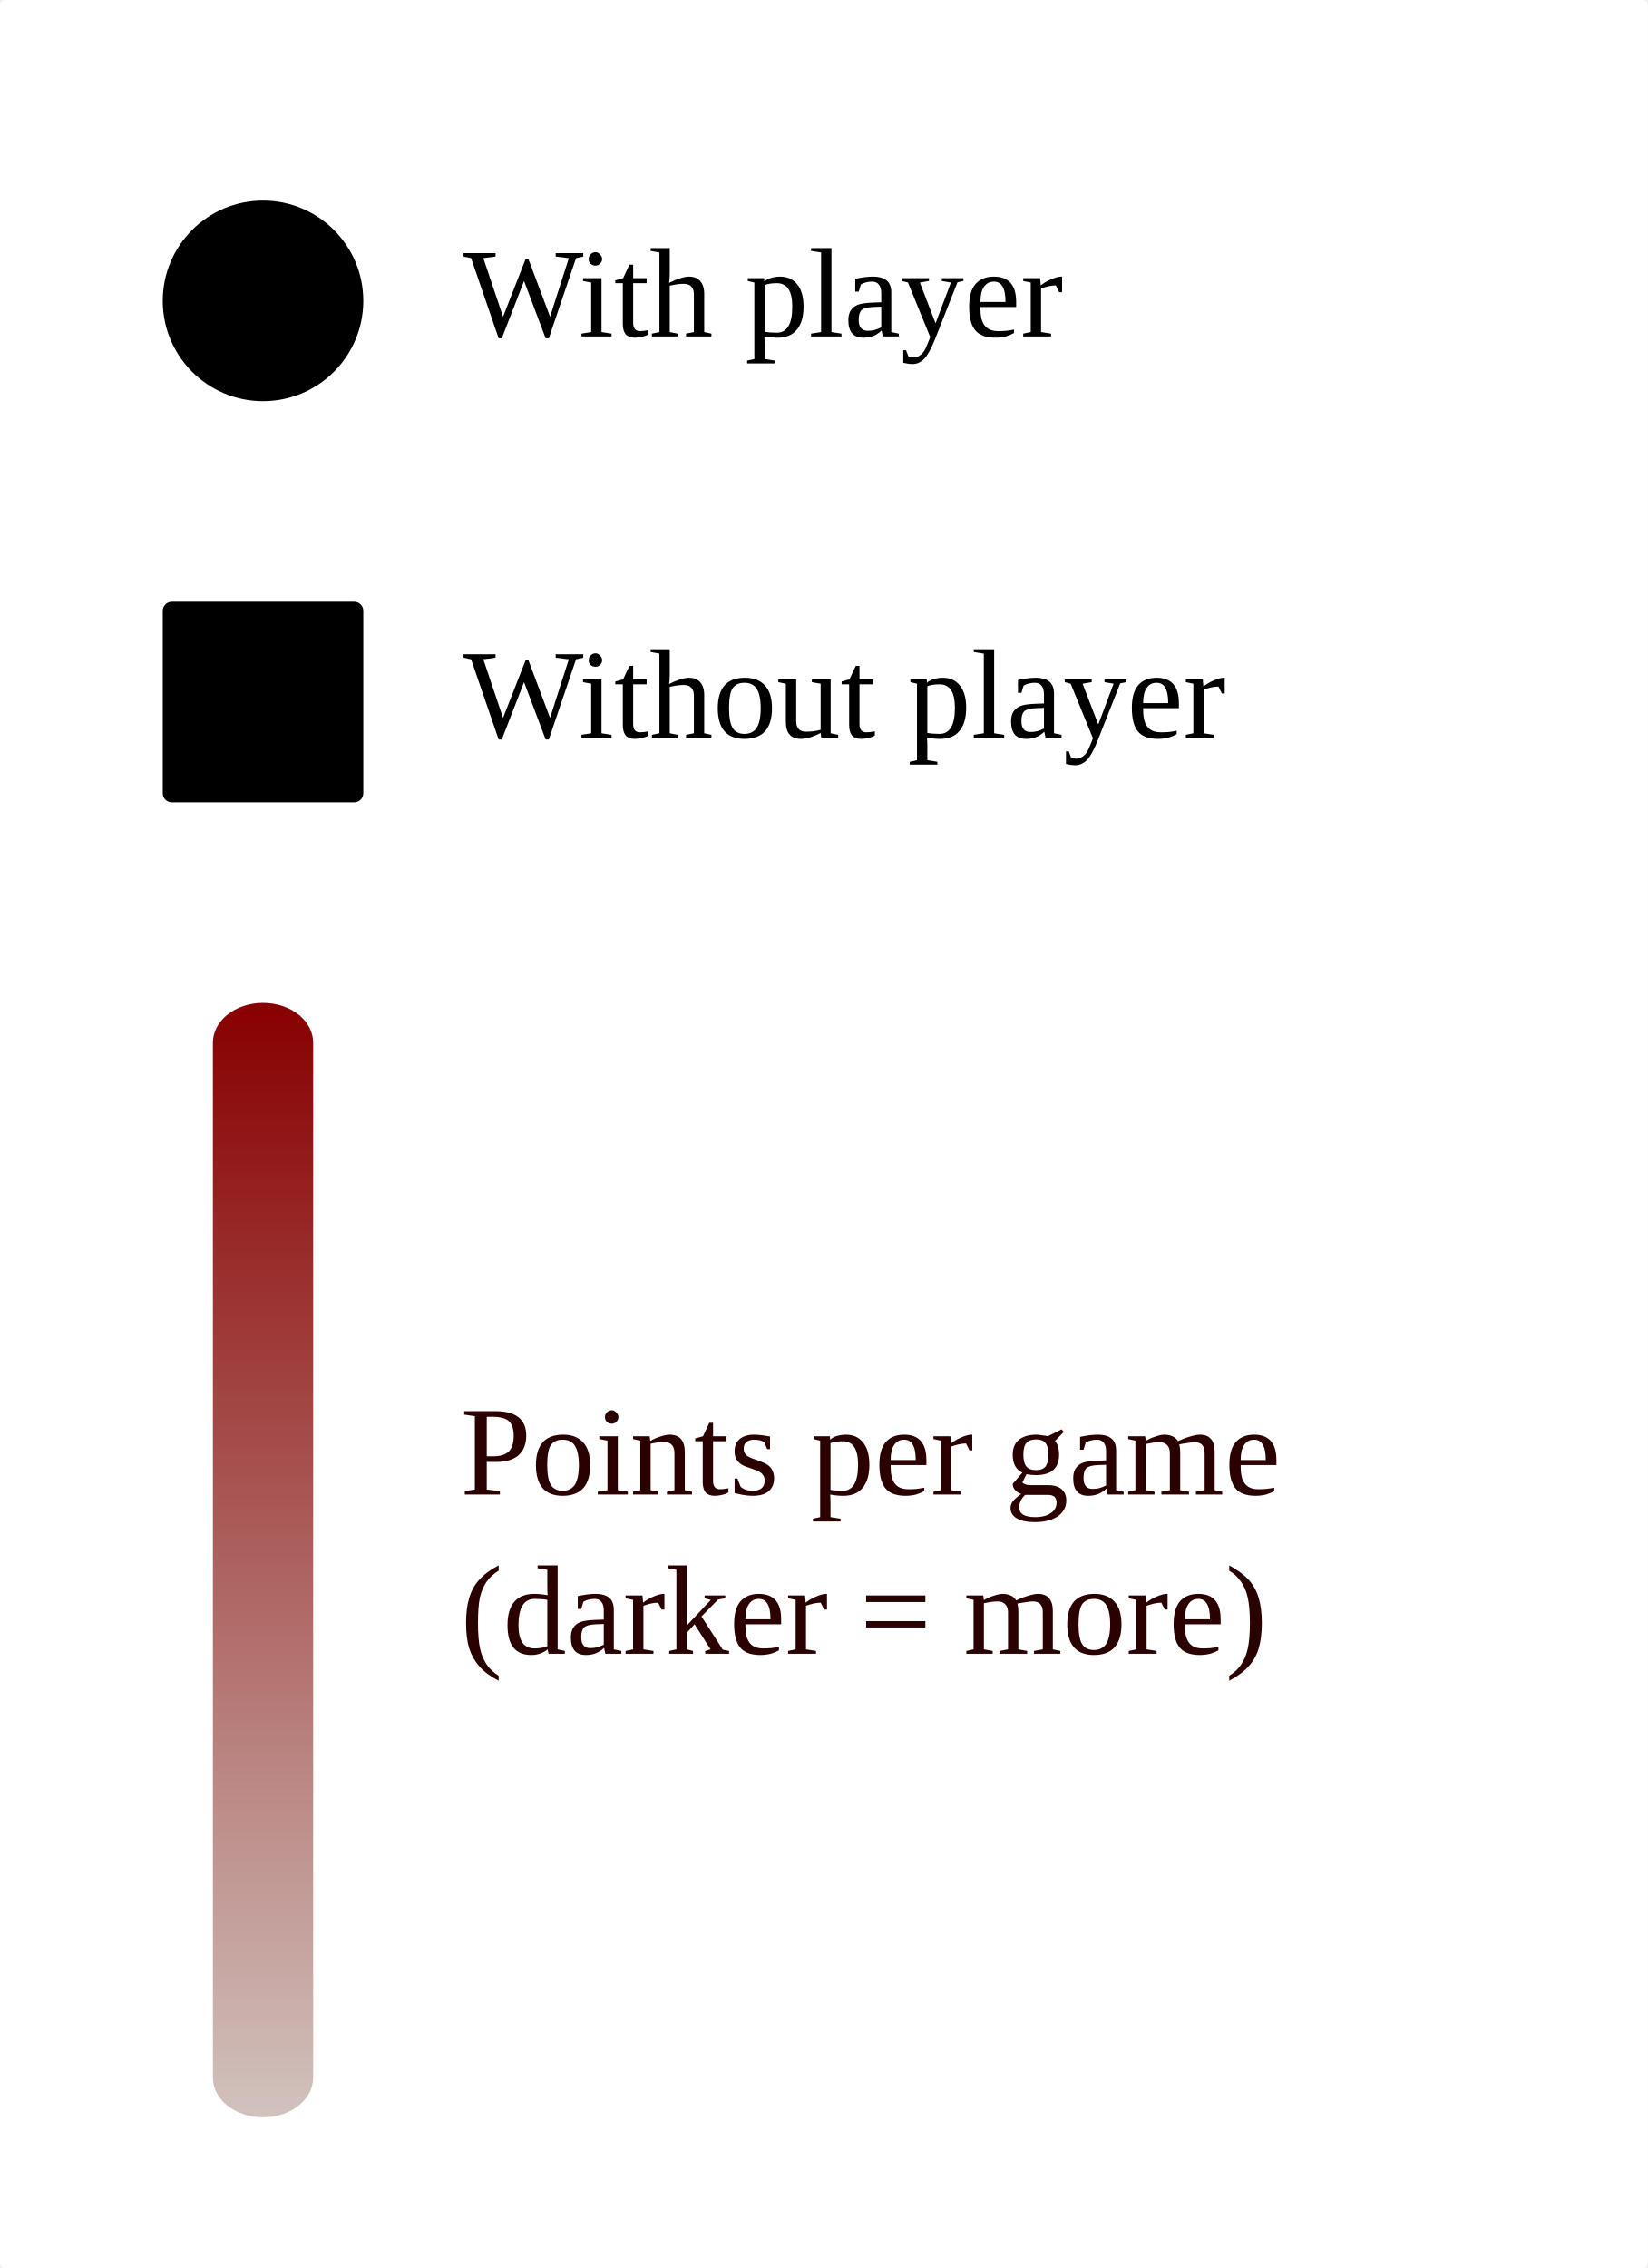
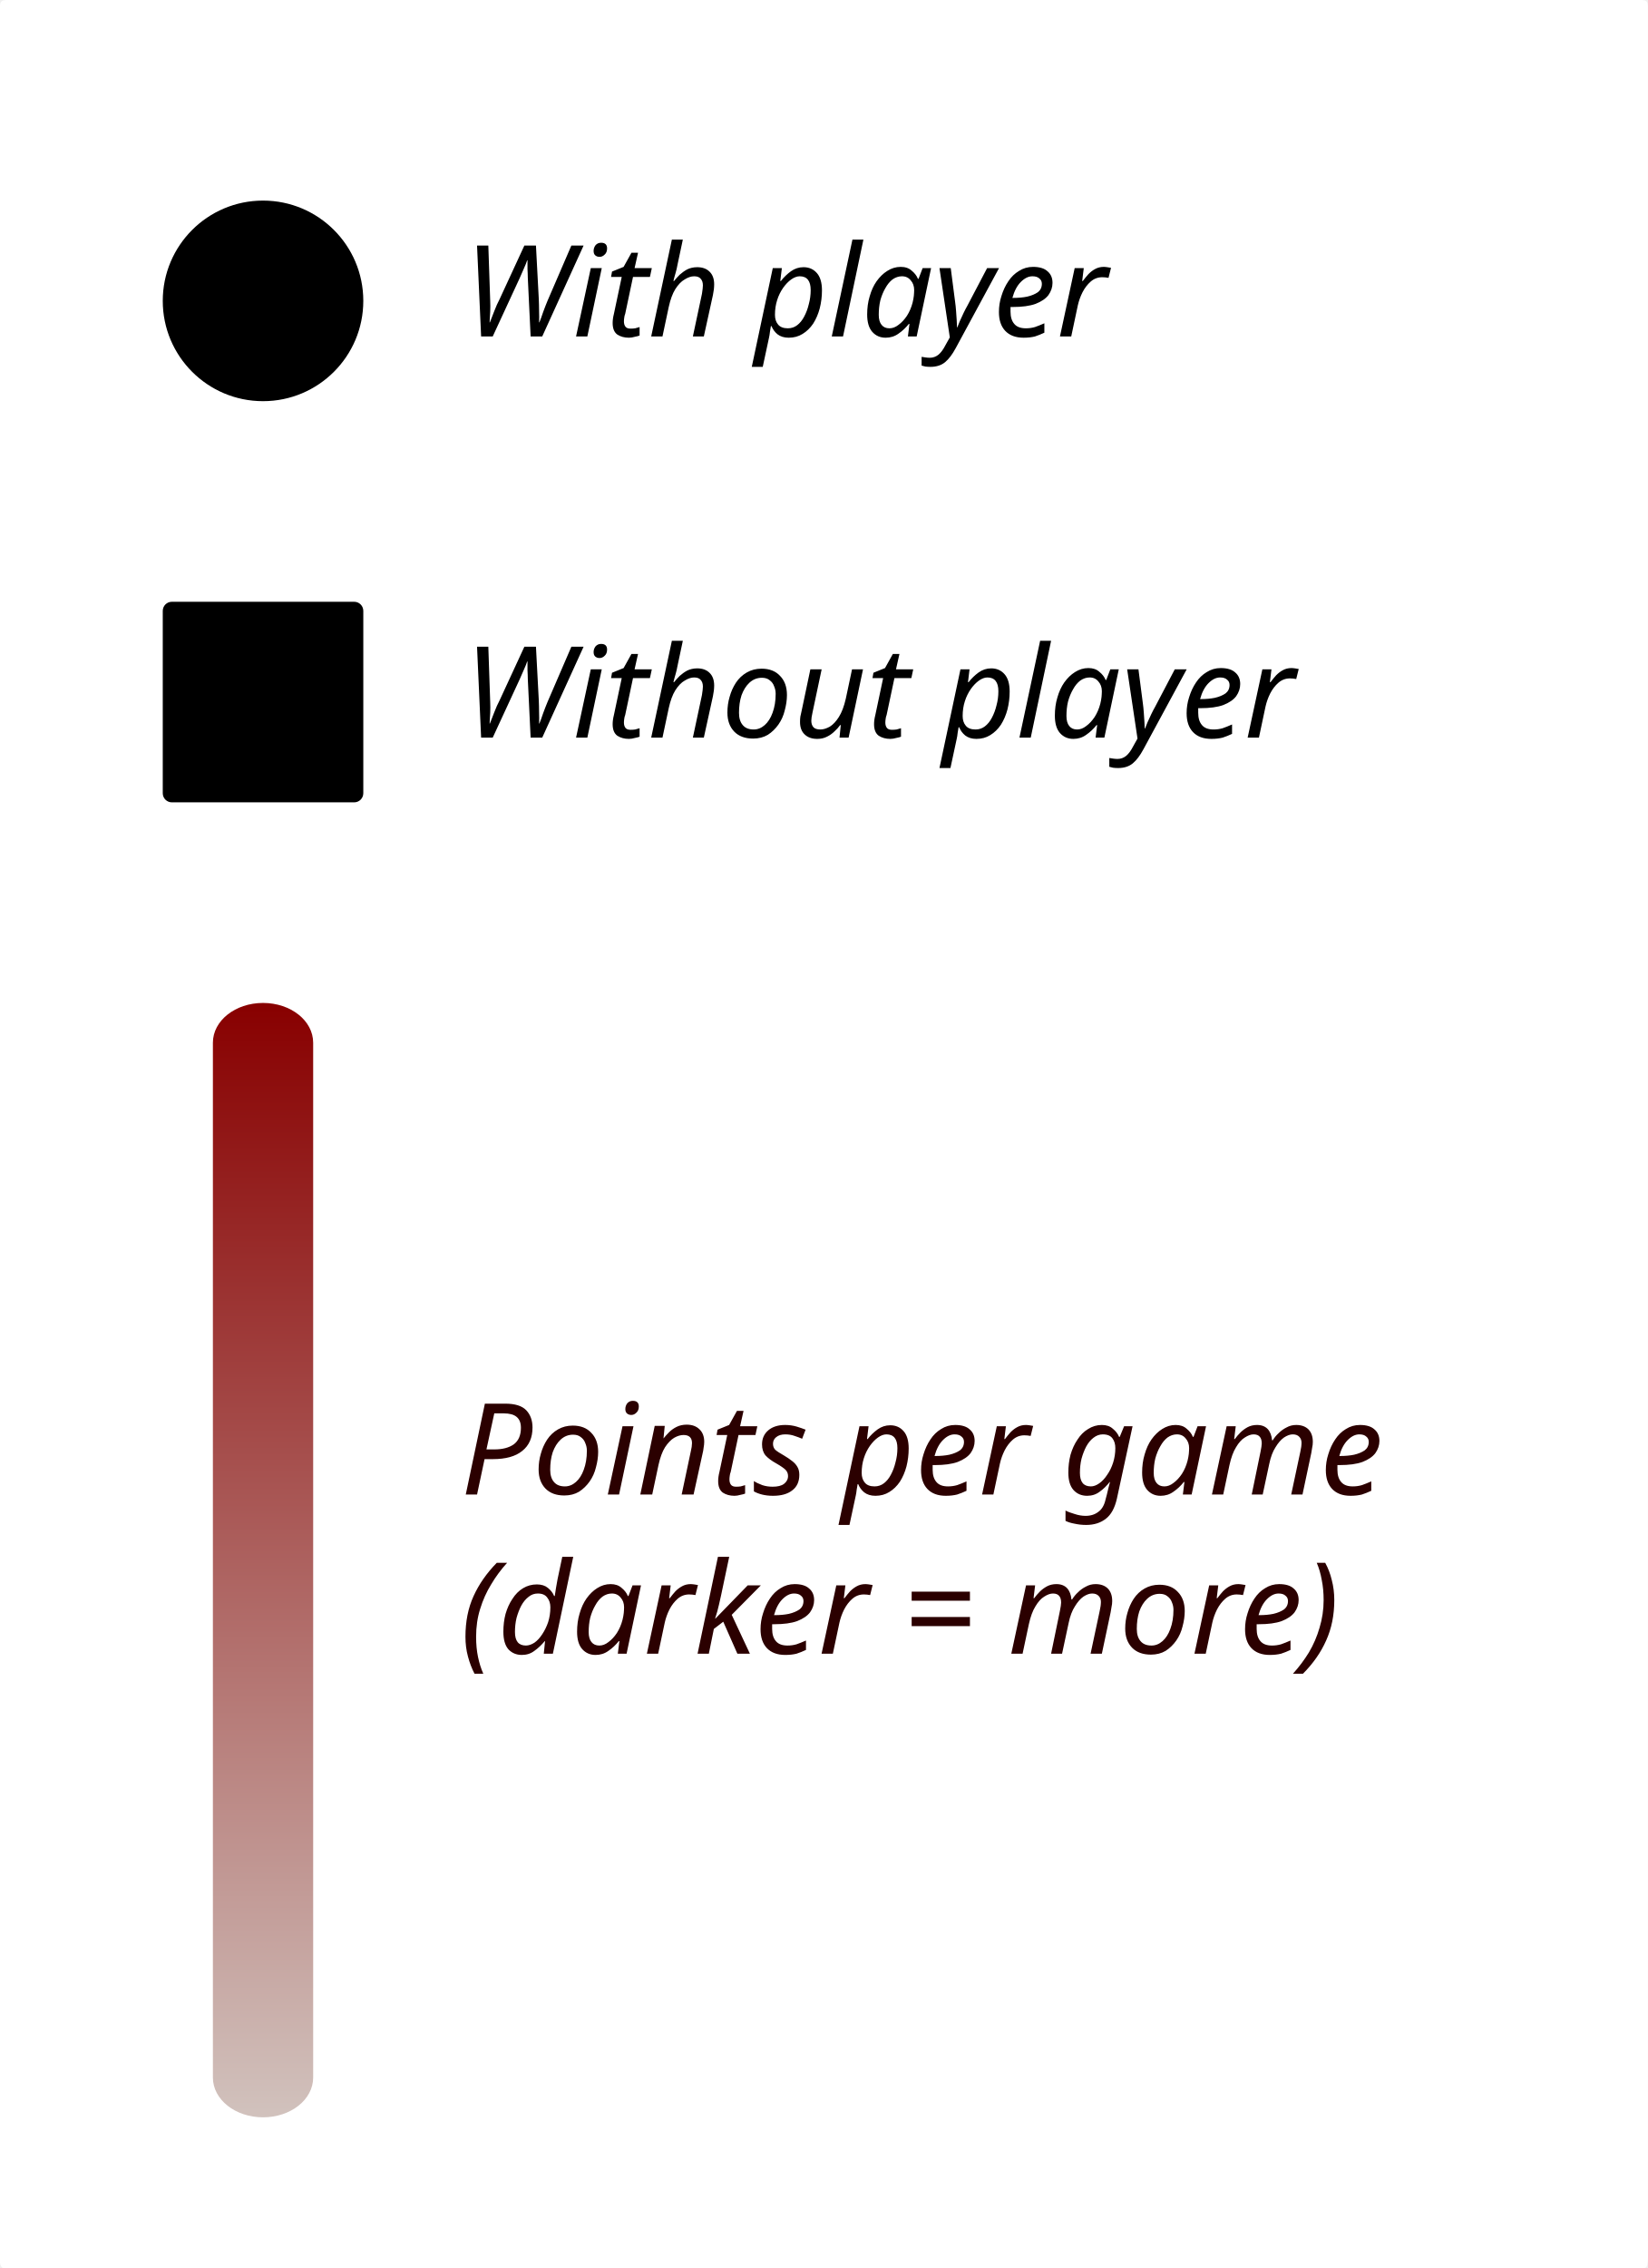
<svg xmlns="http://www.w3.org/2000/svg" xmlns:xlink="http://www.w3.org/1999/xlink" width="82.174mm" height="113.067mm" viewBox="0 0 82.174 113.067" version="1.1" id="svg1">
  <defs id="defs1">
    <linearGradient id="linearGradient7">
      <stop style="stop-color:#880000;stop-opacity:1;" offset="0" id="stop7" />
      <stop style="stop-color:#d1c2bd;stop-opacity:1;" offset="1" id="stop8" />
    </linearGradient>
    <linearGradient xlink:href="#linearGradient7" id="linearGradient8" x1="15" y1="50" x2="15" y2="120" gradientUnits="userSpaceOnUse" gradientTransform="matrix(1,0,0,0.7936461,0,10.31769)" />
  </defs>
  <g id="layer1" transform="translate(-1.884101)">
    <path style="fill:#ffffff;stroke-width:0.134" id="rect3" width="210" height="171.83" x="0" y="0" ry="0.455" d="M 2.24,0 H 83.702 c 0.098,0 0.277,0.004 0.328,0.137 0.03,0.079 0.028,0.296 0.028,0.462 V 112.468 c 0,0.165 -0.002,0.466 -0.082,0.552 -0.028,0.03 -0.061,0.047 -0.096,0.047 H 2.062 c -0.099,-2e-5 -0.178,-0.134 -0.178,-0.3 V 0.3 c 0,-0.06 0.01,-0.115 0.028,-0.162 C 1.963,0.004 2.142,0 2.24,0 Z" />
    <rect style="fill:#000000;stroke-width:0.265" id="rect4" width="10" height="10" x="10" y="30" ry="0.455" />
    <text xml:space="preserve" style="font-size:6.35px;fill:#000000;stroke-width:0.265" x="25" y="16.774" id="text4">
-       <tspan style="font-size:6.35px;stroke-width:0.265" x="25" y="16.774" id="tspan5">With player</tspan>
+       <tspan style="font-style:italic;font-variant:normal;font-weight:normal;font-stretch:normal;font-size:6.35px;font-family:sans-serif;-inkscape-font-specification:'sans-serif Italic';stroke-width:0.265" x="25" y="16.774" id="tspan5">With player</tspan>
    </text>
    <ellipse style="fill:#000000;stroke-width:0.265" id="path6" cx="15" cy="15" rx="5" ry="5" />
    <text xml:space="preserve" style="font-size:6.35px;fill:#000000;stroke-width:0.265" x="25" y="36.774" id="text4-5">
-       <tspan style="font-size:6.35px;stroke-width:0.265" x="25" y="36.774" id="tspan5-8">Without player</tspan>
+       <tspan style="font-style:italic;font-variant:normal;font-weight:normal;font-stretch:normal;font-size:6.35px;font-family:sans-serif;-inkscape-font-specification:'sans-serif Italic';stroke-width:0.265" x="25" y="36.774" id="tspan5-8">Without player</tspan>
    </text>
    <path style="fill:url(#linearGradient8);stroke-width:0.203" id="rect6" width="5" height="70" x="12.5" y="50" d="m 15,50 c 1.385,0 2.5,0.885 2.5,1.984 v 51.587 c 0,1.099 -1.115,1.984 -2.5,1.984 -1.385,0 -2.5,-0.885 -2.5,-1.984 V 51.984 C 12.5,50.885 13.615,50 15,50 Z" ry="2.5" />
    <text xml:space="preserve" style="font-size:6.35px;fill:#2b0000;fill-opacity:1;stroke-width:0.265" x="24.843" y="74.505" id="text8">
-       <tspan id="tspan8" style="fill:#2b0000;stroke-width:0.265" x="24.843" y="74.505">Points per game</tspan>
-       <tspan style="fill:#2b0000;stroke-width:0.265" x="24.843" y="82.442" id="tspan9">(darker = more)</tspan>
+       <tspan id="tspan1" x="24.843" y="74.505">
+         <tspan id="tspan8" style="font-style:italic;font-variant:normal;font-weight:normal;font-stretch:normal;font-family:sans-serif;-inkscape-font-specification:'sans-serif Italic';fill:#2b0000;stroke-width:0.265" x="24.843" y="74.505">Points per game</tspan>
+       </tspan>
+       <tspan id="tspan2" x="24.843" y="82.442" />
+       <tspan x="24.843" y="74.505" id="tspan4">
+         <tspan style="font-style:italic;font-variant:normal;font-weight:normal;font-stretch:normal;font-family:sans-serif;-inkscape-font-specification:'sans-serif Italic';fill:#2b0000;stroke-width:0.265" x="24.843" y="74.505" id="tspan6">                       </tspan>
+       </tspan>
+       <tspan x="24.843" y="82.442" id="tspan7" style="font-style:italic;font-variant:normal;font-weight:normal;font-stretch:normal;font-family:sans-serif;-inkscape-font-specification:'sans-serif Italic'">(darker = more)</tspan>
    </text>
  </g>
</svg>
